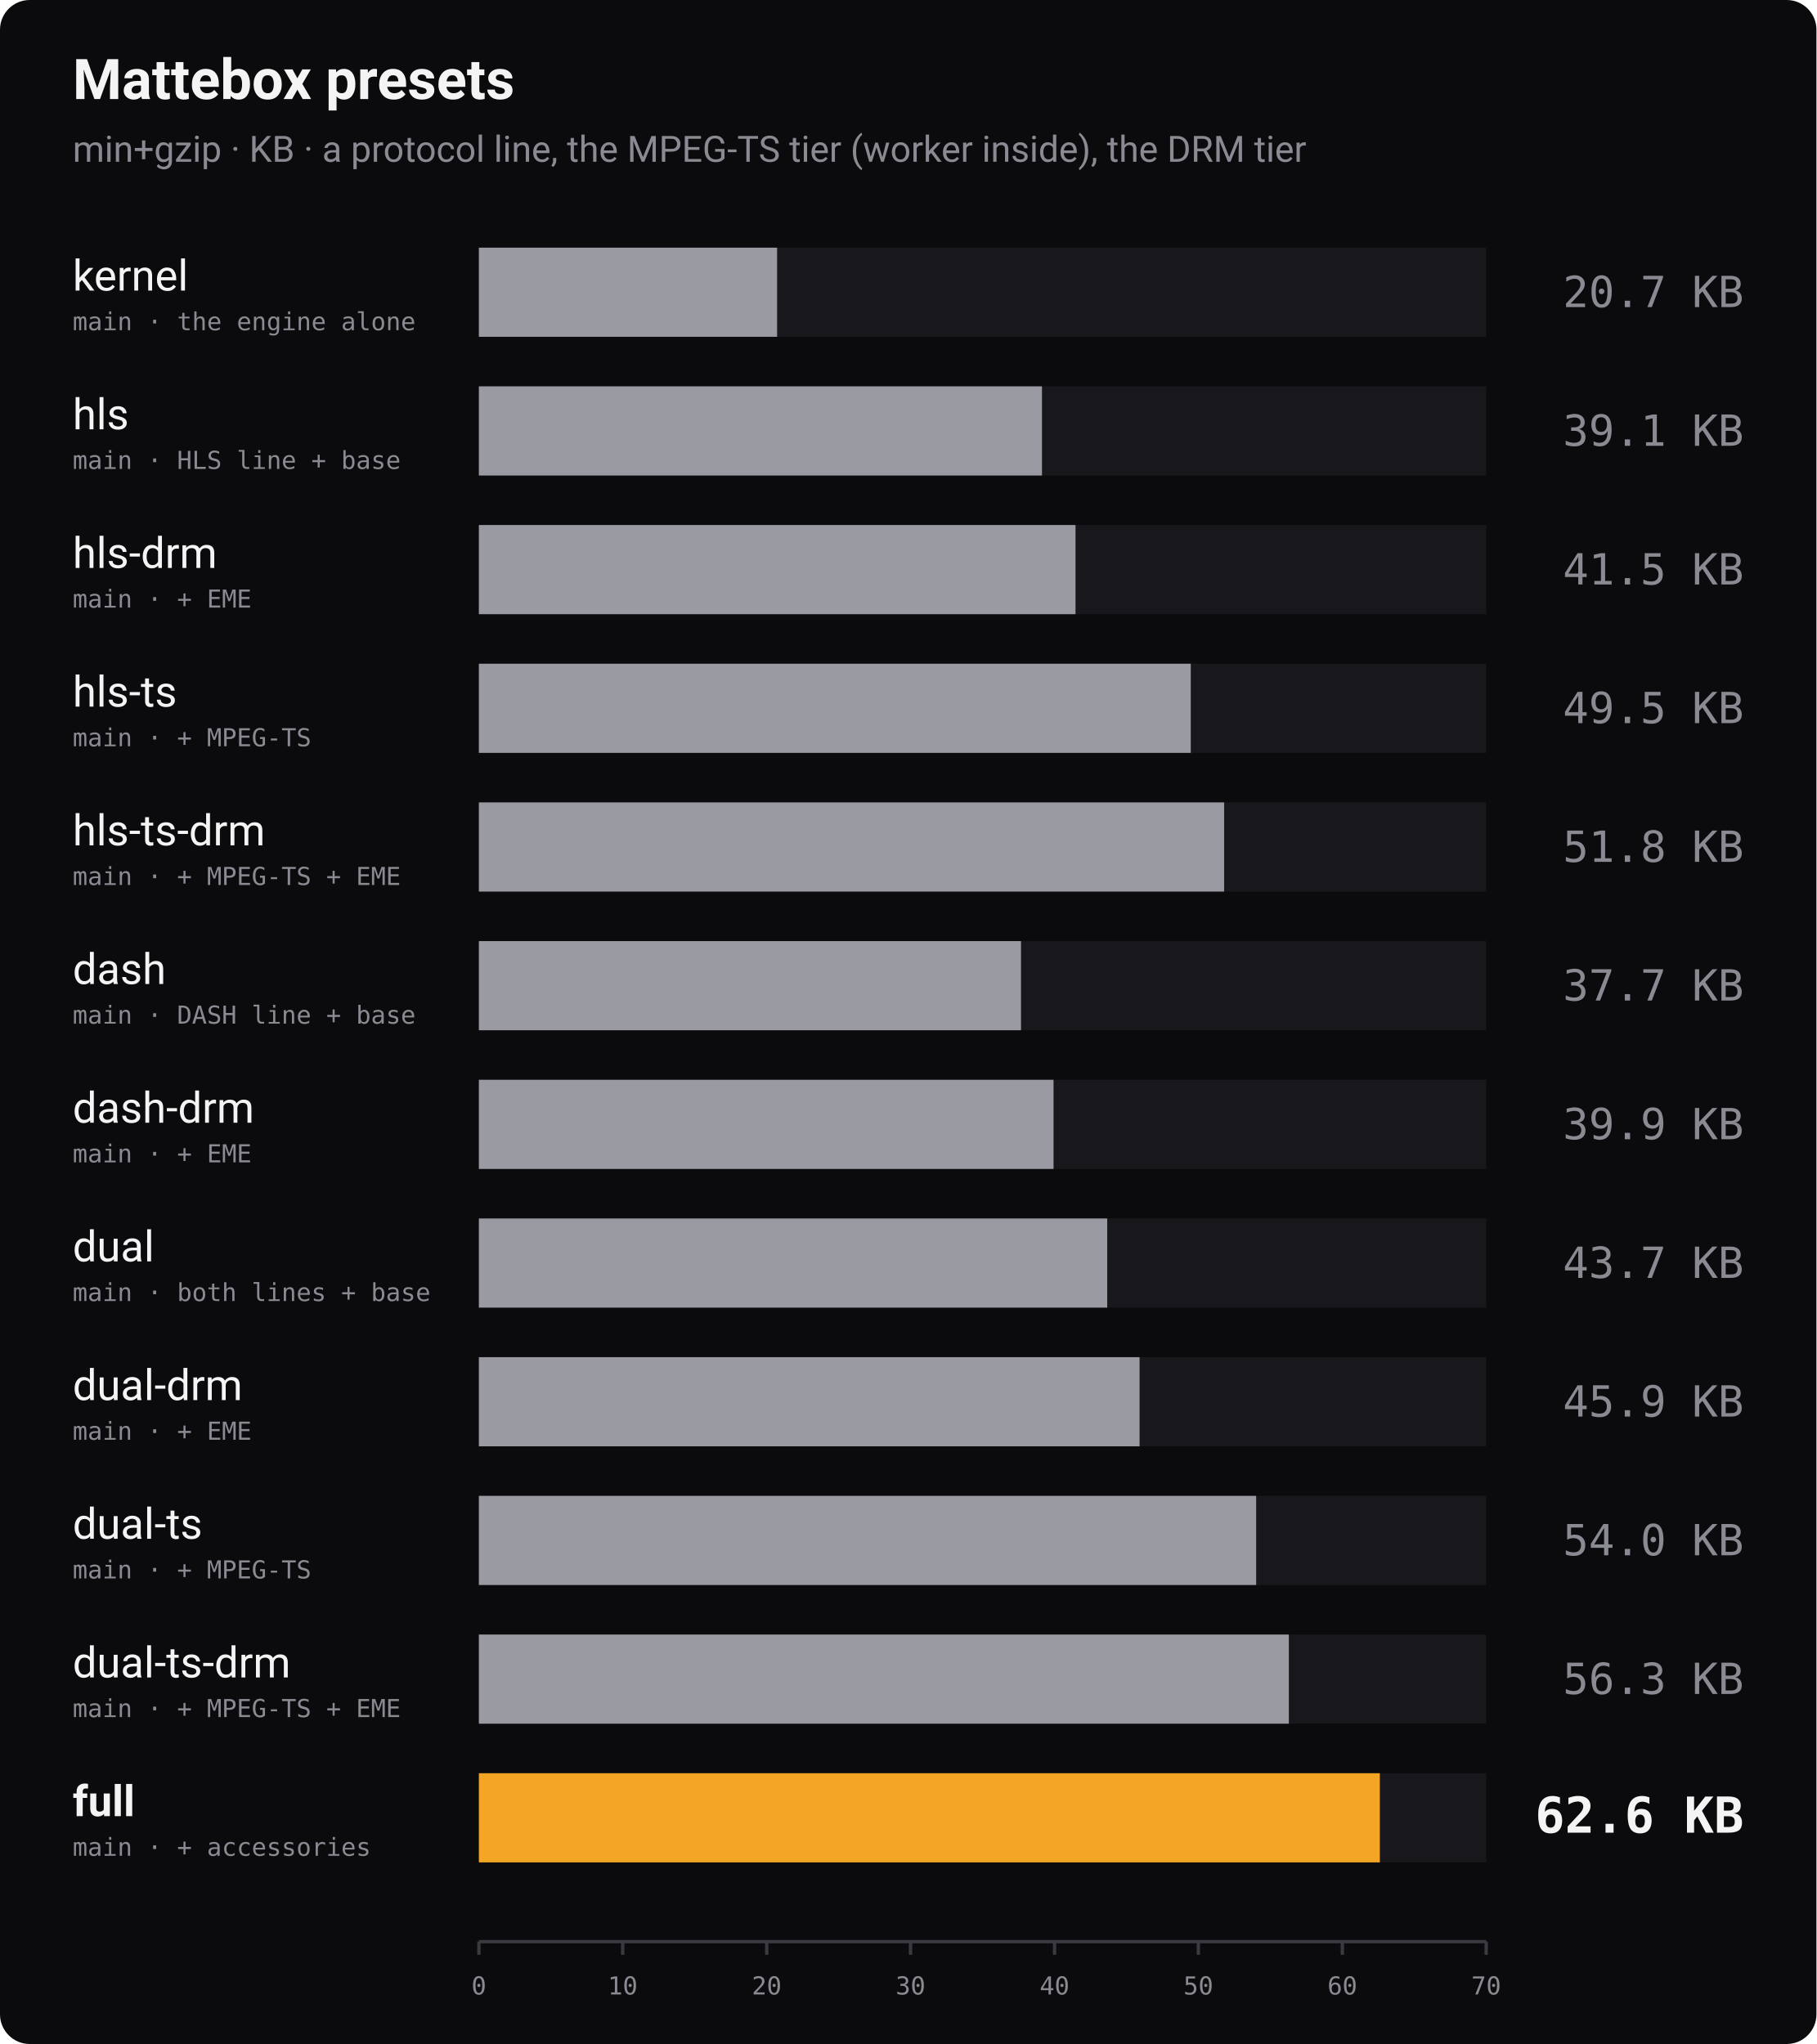
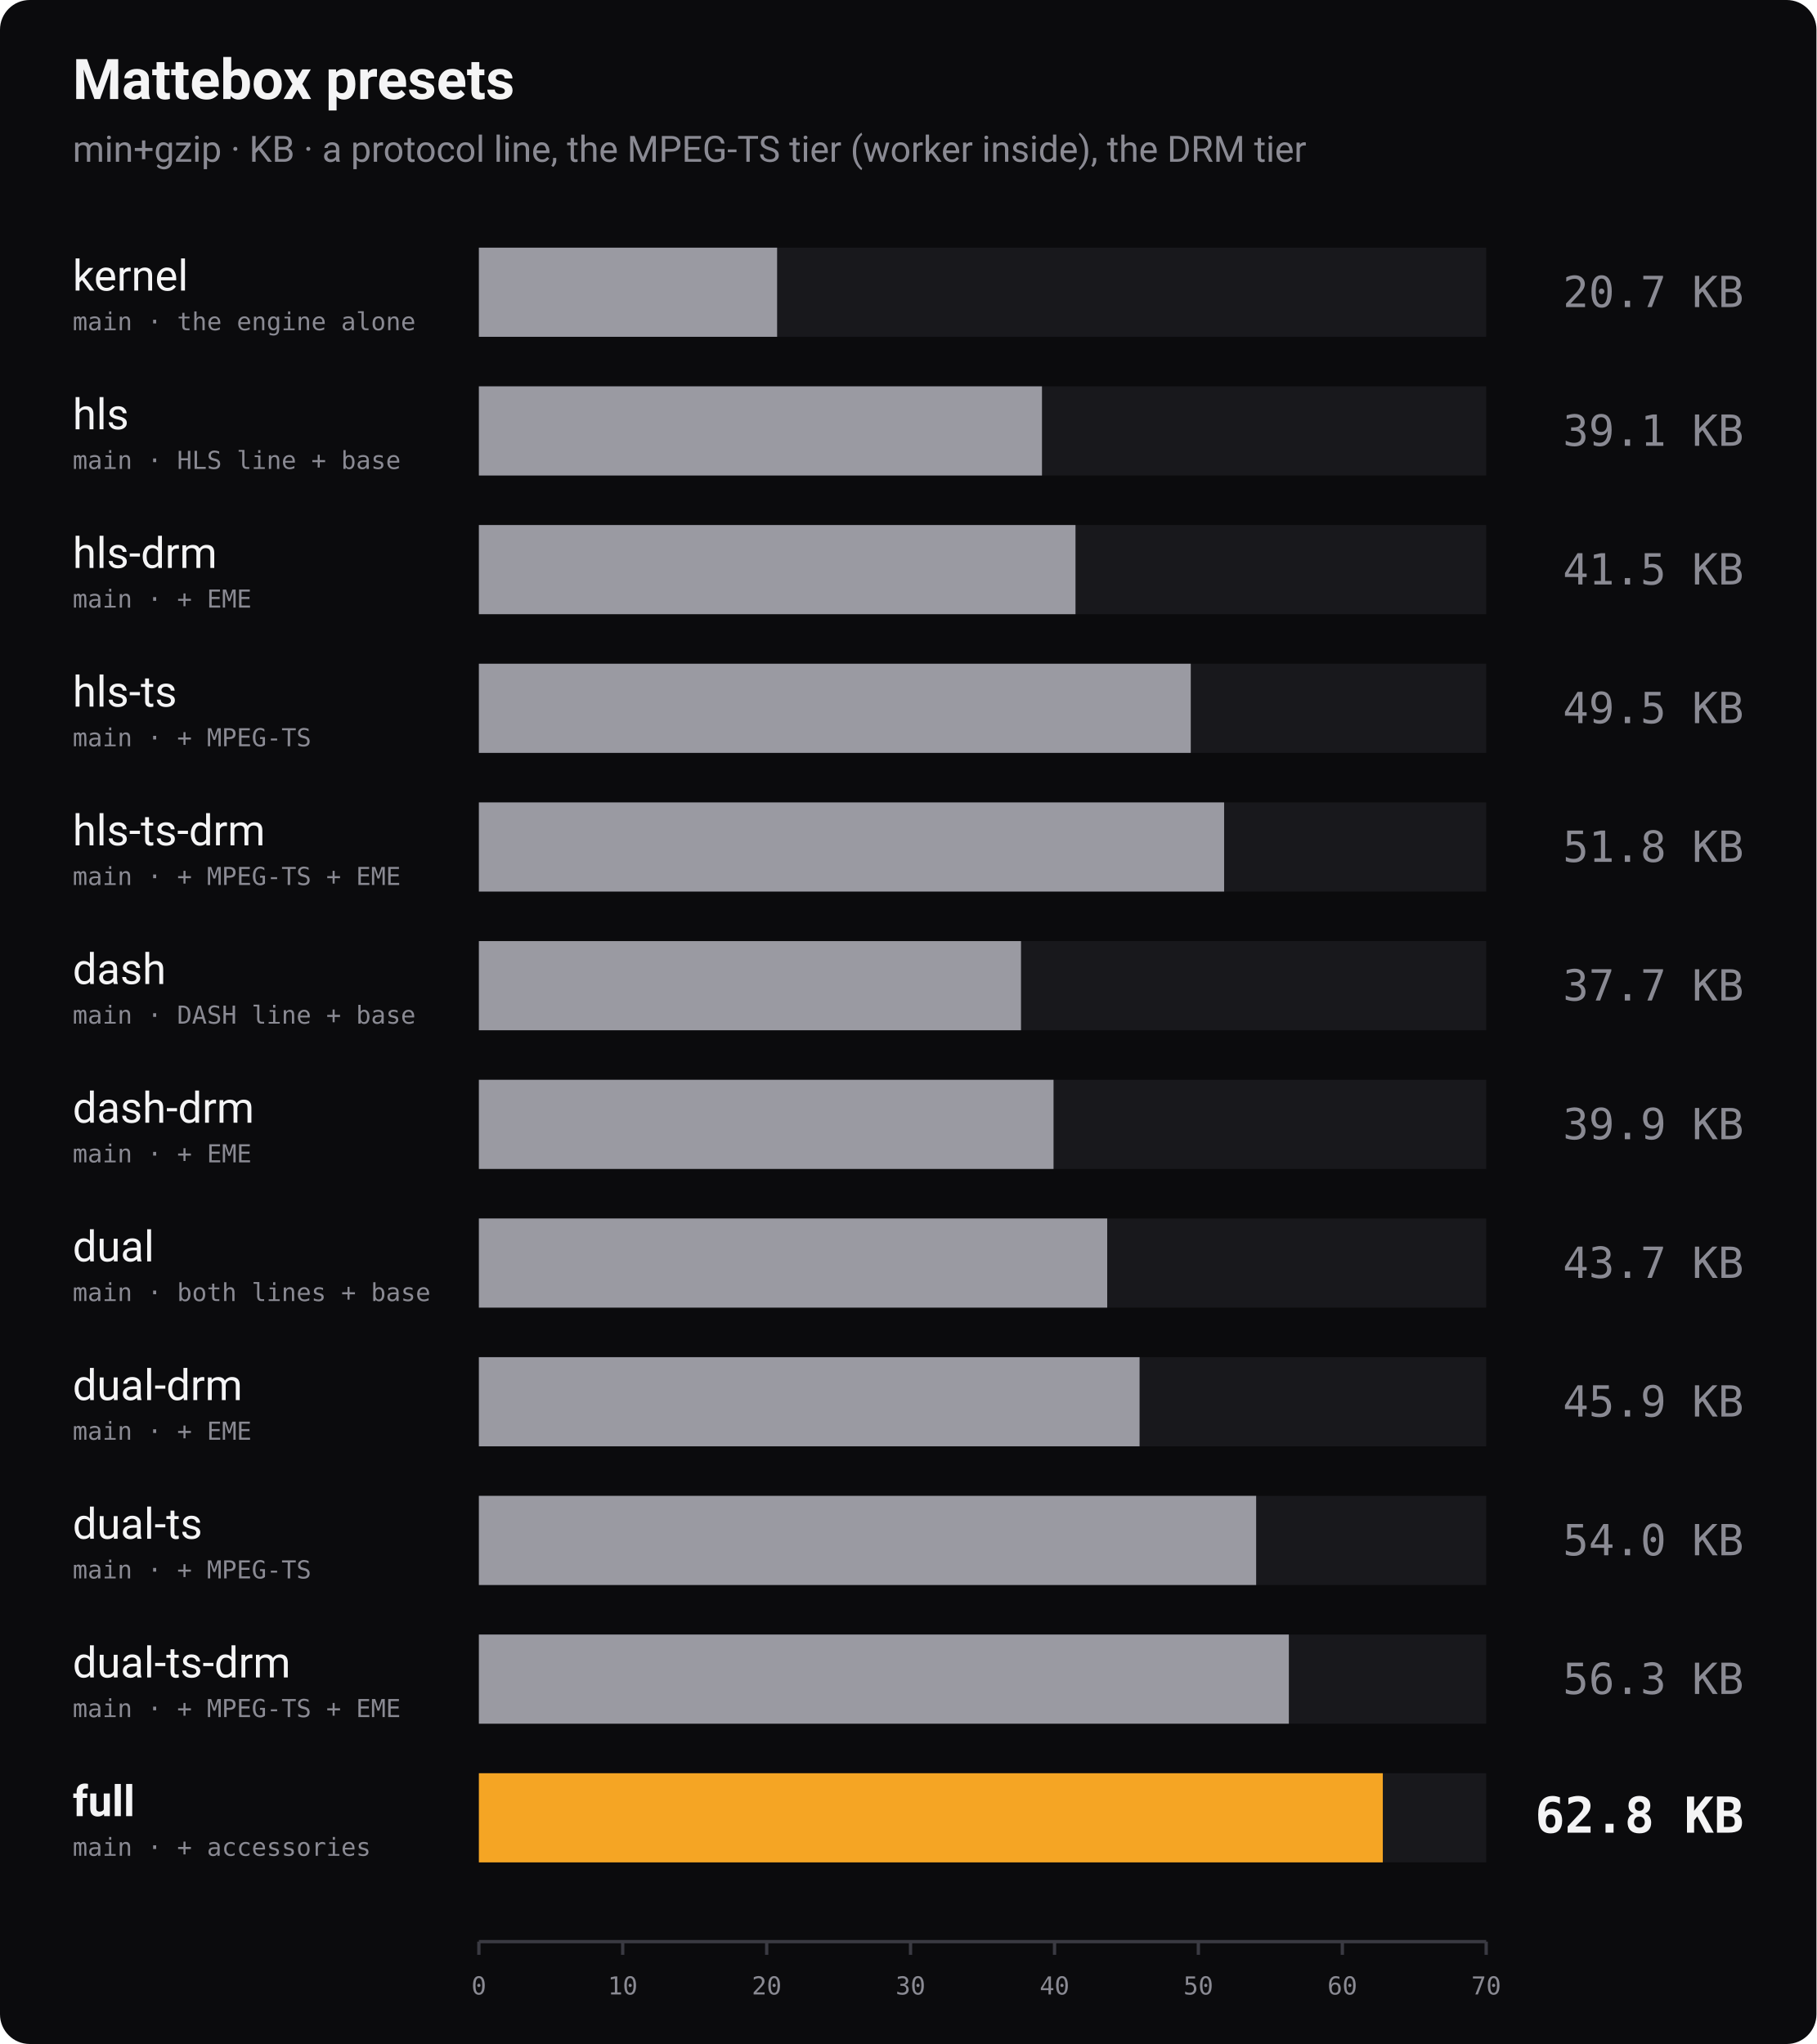
<svg xmlns="http://www.w3.org/2000/svg" width="1100" height="1238" viewBox="0 0 1100 1238" role="img" aria-label="Bundle size of every Mattebox preset, min+gzip">
  <rect width="1100" height="1238" rx="18" fill="#0b0b0d" />
  <text x="44" y="60" font-family="-apple-system, 'Segoe UI', Roboto, Helvetica, Arial, sans-serif" font-size="34" font-weight="700" fill="#f4f4f5">Mattebox presets</text>
  <text x="44" y="98" font-family="-apple-system, 'Segoe UI', Roboto, Helvetica, Arial, sans-serif" font-size="22" fill="#8a8a93">min+gzip · KB · a protocol line, the MPEG-TS tier (worker inside), the DRM tier</text>
  <text x="44" y="176" font-family="-apple-system, 'Segoe UI', Roboto, Helvetica, Arial, sans-serif" font-size="26" font-weight="400" fill="#f4f4f5">kernel</text>
  <text x="44" y="200" font-family="ui-monospace, 'SF Mono', Menlo, Consolas, monospace" font-size="15" fill="#8a8a93">main · the engine alone</text>
  <rect x="290" y="150" width="610" height="54" fill="#18181c" />
  <rect x="290" y="150" width="180.6" height="54" fill="#9a9aa2" />
  <text x="1056" y="186" text-anchor="end" font-family="ui-monospace, 'SF Mono', Menlo, Consolas, monospace" font-size="26" font-weight="400" fill="#8a8a93">20.7 KB</text>
  <text x="44" y="260" font-family="-apple-system, 'Segoe UI', Roboto, Helvetica, Arial, sans-serif" font-size="26" font-weight="400" fill="#f4f4f5">hls</text>
  <text x="44" y="284" font-family="ui-monospace, 'SF Mono', Menlo, Consolas, monospace" font-size="15" fill="#8a8a93">main · HLS line + base</text>
  <rect x="290" y="234" width="610" height="54" fill="#18181c" />
  <rect x="290" y="234" width="341.0" height="54" fill="#9a9aa2" />
  <text x="1056" y="270" text-anchor="end" font-family="ui-monospace, 'SF Mono', Menlo, Consolas, monospace" font-size="26" font-weight="400" fill="#8a8a93">39.1 KB</text>
  <text x="44" y="344" font-family="-apple-system, 'Segoe UI', Roboto, Helvetica, Arial, sans-serif" font-size="26" font-weight="400" fill="#f4f4f5">hls-drm</text>
  <text x="44" y="368" font-family="ui-monospace, 'SF Mono', Menlo, Consolas, monospace" font-size="15" fill="#8a8a93">main · + EME</text>
  <rect x="290" y="318" width="610" height="54" fill="#18181c" />
  <rect x="290" y="318" width="361.3" height="54" fill="#9a9aa2" />
  <text x="1056" y="354" text-anchor="end" font-family="ui-monospace, 'SF Mono', Menlo, Consolas, monospace" font-size="26" font-weight="400" fill="#8a8a93">41.5 KB</text>
  <text x="44" y="428" font-family="-apple-system, 'Segoe UI', Roboto, Helvetica, Arial, sans-serif" font-size="26" font-weight="400" fill="#f4f4f5">hls-ts</text>
  <text x="44" y="452" font-family="ui-monospace, 'SF Mono', Menlo, Consolas, monospace" font-size="15" fill="#8a8a93">main · + MPEG-TS</text>
  <rect x="290" y="402" width="610" height="54" fill="#18181c" />
  <rect x="290" y="402" width="431.1" height="54" fill="#9a9aa2" />
  <text x="1056" y="438" text-anchor="end" font-family="ui-monospace, 'SF Mono', Menlo, Consolas, monospace" font-size="26" font-weight="400" fill="#8a8a93">49.5 KB</text>
  <text x="44" y="512" font-family="-apple-system, 'Segoe UI', Roboto, Helvetica, Arial, sans-serif" font-size="26" font-weight="400" fill="#f4f4f5">hls-ts-drm</text>
  <text x="44" y="536" font-family="ui-monospace, 'SF Mono', Menlo, Consolas, monospace" font-size="15" fill="#8a8a93">main · + MPEG-TS + EME</text>
  <rect x="290" y="486" width="610" height="54" fill="#18181c" />
  <rect x="290" y="486" width="451.3" height="54" fill="#9a9aa2" />
  <text x="1056" y="522" text-anchor="end" font-family="ui-monospace, 'SF Mono', Menlo, Consolas, monospace" font-size="26" font-weight="400" fill="#8a8a93">51.8 KB</text>
  <text x="44" y="596" font-family="-apple-system, 'Segoe UI', Roboto, Helvetica, Arial, sans-serif" font-size="26" font-weight="400" fill="#f4f4f5">dash</text>
  <text x="44" y="620" font-family="ui-monospace, 'SF Mono', Menlo, Consolas, monospace" font-size="15" fill="#8a8a93">main · DASH line + base</text>
  <rect x="290" y="570" width="610" height="54" fill="#18181c" />
  <rect x="290" y="570" width="328.3" height="54" fill="#9a9aa2" />
  <text x="1056" y="606" text-anchor="end" font-family="ui-monospace, 'SF Mono', Menlo, Consolas, monospace" font-size="26" font-weight="400" fill="#8a8a93">37.7 KB</text>
  <text x="44" y="680" font-family="-apple-system, 'Segoe UI', Roboto, Helvetica, Arial, sans-serif" font-size="26" font-weight="400" fill="#f4f4f5">dash-drm</text>
  <text x="44" y="704" font-family="ui-monospace, 'SF Mono', Menlo, Consolas, monospace" font-size="15" fill="#8a8a93">main · + EME</text>
  <rect x="290" y="654" width="610" height="54" fill="#18181c" />
  <rect x="290" y="654" width="348.0" height="54" fill="#9a9aa2" />
  <text x="1056" y="690" text-anchor="end" font-family="ui-monospace, 'SF Mono', Menlo, Consolas, monospace" font-size="26" font-weight="400" fill="#8a8a93">39.9 KB</text>
  <text x="44" y="764" font-family="-apple-system, 'Segoe UI', Roboto, Helvetica, Arial, sans-serif" font-size="26" font-weight="400" fill="#f4f4f5">dual</text>
  <text x="44" y="788" font-family="ui-monospace, 'SF Mono', Menlo, Consolas, monospace" font-size="15" fill="#8a8a93">main · both lines + base</text>
  <rect x="290" y="738" width="610" height="54" fill="#18181c" />
  <rect x="290" y="738" width="380.5" height="54" fill="#9a9aa2" />
  <text x="1056" y="774" text-anchor="end" font-family="ui-monospace, 'SF Mono', Menlo, Consolas, monospace" font-size="26" font-weight="400" fill="#8a8a93">43.7 KB</text>
  <text x="44" y="848" font-family="-apple-system, 'Segoe UI', Roboto, Helvetica, Arial, sans-serif" font-size="26" font-weight="400" fill="#f4f4f5">dual-drm</text>
  <text x="44" y="872" font-family="ui-monospace, 'SF Mono', Menlo, Consolas, monospace" font-size="15" fill="#8a8a93">main · + EME</text>
  <rect x="290" y="822" width="610" height="54" fill="#18181c" />
  <rect x="290" y="822" width="400.1" height="54" fill="#9a9aa2" />
  <text x="1056" y="858" text-anchor="end" font-family="ui-monospace, 'SF Mono', Menlo, Consolas, monospace" font-size="26" font-weight="400" fill="#8a8a93">45.9 KB</text>
  <text x="44" y="932" font-family="-apple-system, 'Segoe UI', Roboto, Helvetica, Arial, sans-serif" font-size="26" font-weight="400" fill="#f4f4f5">dual-ts</text>
  <text x="44" y="956" font-family="ui-monospace, 'SF Mono', Menlo, Consolas, monospace" font-size="15" fill="#8a8a93">main · + MPEG-TS</text>
  <rect x="290" y="906" width="610" height="54" fill="#18181c" />
  <rect x="290" y="906" width="470.7" height="54" fill="#9a9aa2" />
  <text x="1056" y="942" text-anchor="end" font-family="ui-monospace, 'SF Mono', Menlo, Consolas, monospace" font-size="26" font-weight="400" fill="#8a8a93">54.0 KB</text>
  <text x="44" y="1016" font-family="-apple-system, 'Segoe UI', Roboto, Helvetica, Arial, sans-serif" font-size="26" font-weight="400" fill="#f4f4f5">dual-ts-drm</text>
  <text x="44" y="1040" font-family="ui-monospace, 'SF Mono', Menlo, Consolas, monospace" font-size="15" fill="#8a8a93">main · + MPEG-TS + EME</text>
  <rect x="290" y="990" width="610" height="54" fill="#18181c" />
  <rect x="290" y="990" width="490.5" height="54" fill="#9a9aa2" />
  <text x="1056" y="1026" text-anchor="end" font-family="ui-monospace, 'SF Mono', Menlo, Consolas, monospace" font-size="26" font-weight="400" fill="#8a8a93">56.3 KB</text>
  <text x="44" y="1100" font-family="-apple-system, 'Segoe UI', Roboto, Helvetica, Arial, sans-serif" font-size="26" font-weight="700" fill="#f4f4f5">full</text>
  <text x="44" y="1124" font-family="ui-monospace, 'SF Mono', Menlo, Consolas, monospace" font-size="15" fill="#8a8a93">main · + accessories</text>
  <rect x="290" y="1074" width="610" height="54" fill="#18181c" />
-   <rect x="290" y="1074" width="545.6" height="54" fill="#f5a524" />
-   <text x="1056" y="1110" text-anchor="end" font-family="ui-monospace, 'SF Mono', Menlo, Consolas, monospace" font-size="30" font-weight="700" fill="#f4f4f5">62.6 KB</text>
+   <rect x="290" y="1074" width="547.4" height="54" fill="#f5a524" />
+   <text x="1056" y="1110" text-anchor="end" font-family="ui-monospace, 'SF Mono', Menlo, Consolas, monospace" font-size="30" font-weight="700" fill="#f4f4f5">62.8 KB</text>
  <line x1="290" y1="1176" x2="900" y2="1176" stroke="#3a3a42" stroke-width="2" />
  <line x1="290.0" y1="1176" x2="290.0" y2="1184" stroke="#3a3a42" stroke-width="2" />
  <text x="290.0" y="1208" text-anchor="middle" font-family="ui-monospace, 'SF Mono', Menlo, Consolas, monospace" font-size="15" fill="#8a8a93">0</text>
  <line x1="377.1" y1="1176" x2="377.1" y2="1184" stroke="#3a3a42" stroke-width="2" />
  <text x="377.1" y="1208" text-anchor="middle" font-family="ui-monospace, 'SF Mono', Menlo, Consolas, monospace" font-size="15" fill="#8a8a93">10</text>
  <line x1="464.3" y1="1176" x2="464.3" y2="1184" stroke="#3a3a42" stroke-width="2" />
  <text x="464.3" y="1208" text-anchor="middle" font-family="ui-monospace, 'SF Mono', Menlo, Consolas, monospace" font-size="15" fill="#8a8a93">20</text>
  <line x1="551.4" y1="1176" x2="551.4" y2="1184" stroke="#3a3a42" stroke-width="2" />
  <text x="551.4" y="1208" text-anchor="middle" font-family="ui-monospace, 'SF Mono', Menlo, Consolas, monospace" font-size="15" fill="#8a8a93">30</text>
  <line x1="638.6" y1="1176" x2="638.6" y2="1184" stroke="#3a3a42" stroke-width="2" />
  <text x="638.6" y="1208" text-anchor="middle" font-family="ui-monospace, 'SF Mono', Menlo, Consolas, monospace" font-size="15" fill="#8a8a93">40</text>
  <line x1="725.7" y1="1176" x2="725.7" y2="1184" stroke="#3a3a42" stroke-width="2" />
  <text x="725.7" y="1208" text-anchor="middle" font-family="ui-monospace, 'SF Mono', Menlo, Consolas, monospace" font-size="15" fill="#8a8a93">50</text>
  <line x1="812.9" y1="1176" x2="812.9" y2="1184" stroke="#3a3a42" stroke-width="2" />
  <text x="812.9" y="1208" text-anchor="middle" font-family="ui-monospace, 'SF Mono', Menlo, Consolas, monospace" font-size="15" fill="#8a8a93">60</text>
  <line x1="900.0" y1="1176" x2="900.0" y2="1184" stroke="#3a3a42" stroke-width="2" />
  <text x="900.0" y="1208" text-anchor="middle" font-family="ui-monospace, 'SF Mono', Menlo, Consolas, monospace" font-size="15" fill="#8a8a93">70</text>
</svg>
